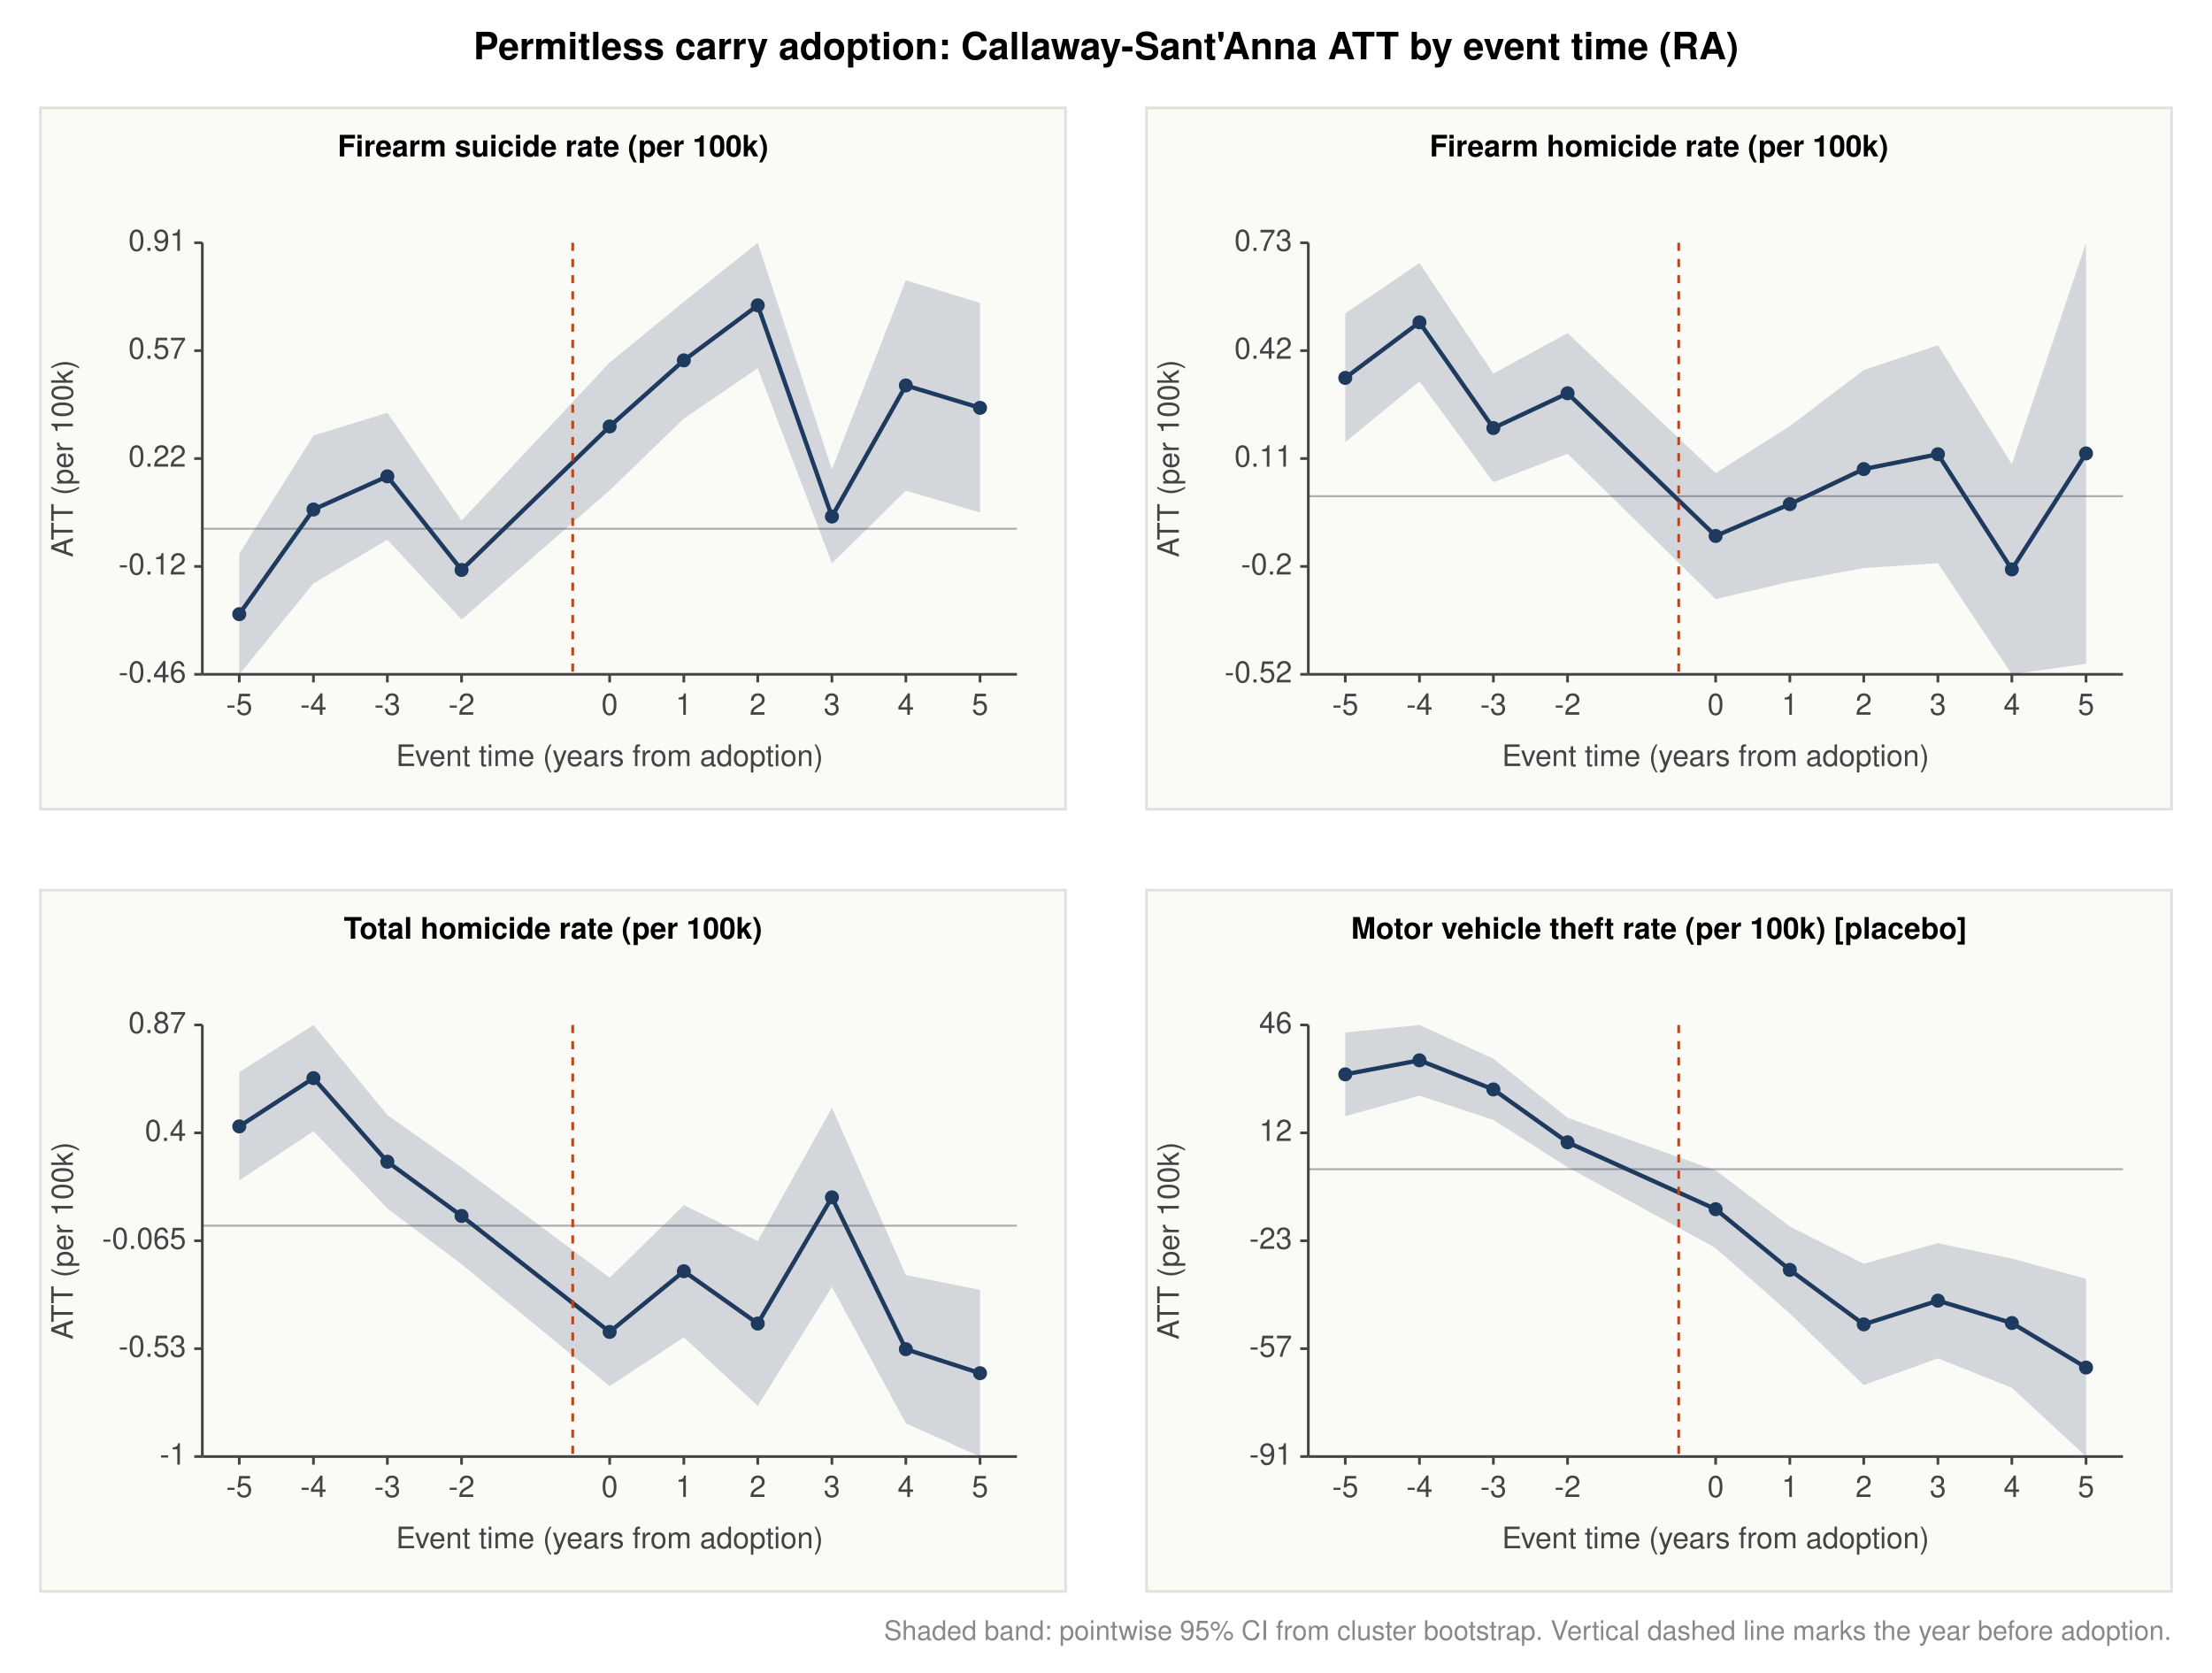
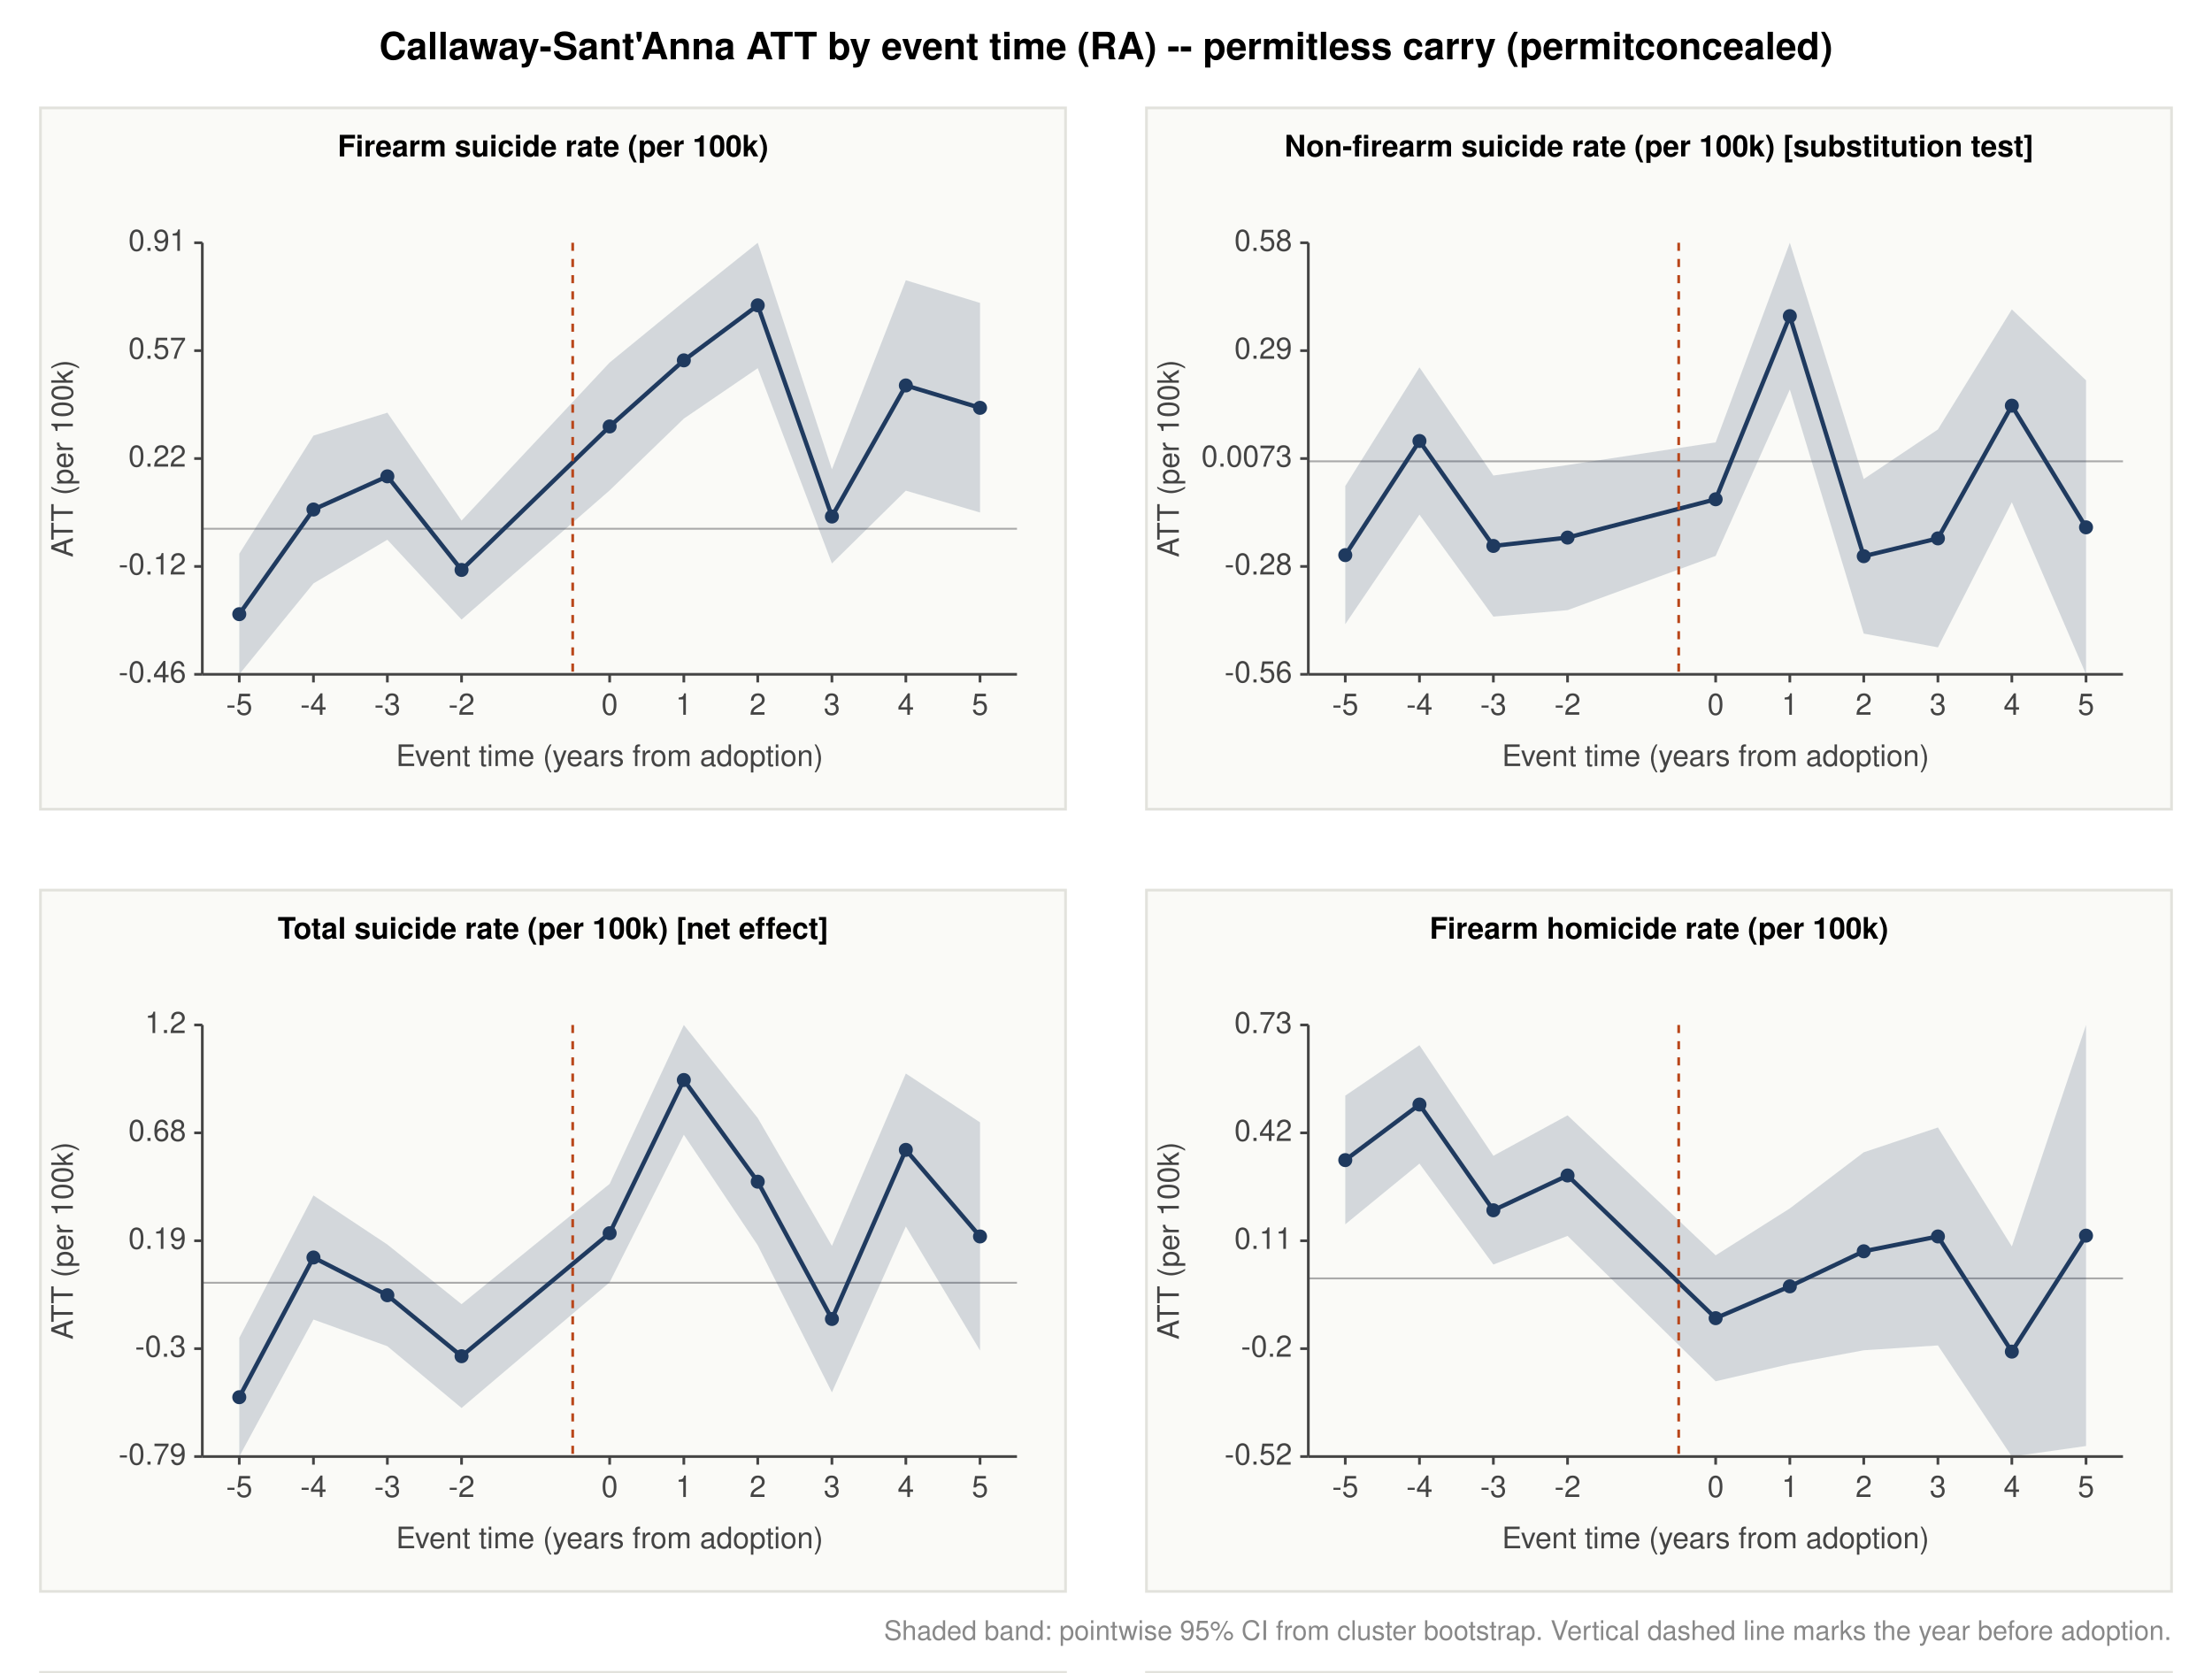
<svg xmlns="http://www.w3.org/2000/svg" viewBox="0 0 820 620" font-family="-apple-system, Segoe UI, Helvetica, Arial, sans-serif" font-size="11">
-   <text x="410.0" y="22" text-anchor="middle" font-size="14" font-weight="600">Permitless carry adoption: Callaway-Sant'Anna ATT by event time (RA)</text>
+   <text x="410.0" y="22" text-anchor="middle" font-size="14" font-weight="600">Callaway-Sant'Anna ATT by event time (RA) -- permitless carry (permitconcealed)</text>
  <rect x="15" y="40" width="380" height="260" fill="#fafaf7" stroke="#e2e2dc" />
  <text x="205.0" y="58" text-anchor="middle" font-weight="600">Firearm suicide rate (per 100k)</text>
  <line x1="75" y1="196.03" x2="377" y2="196.03" stroke="#aaaaaa" stroke-width="0.7" />
  <polygon points="88.7,205.3 116.2,161.5 143.6,153.0 171.1,193.0 226.0,134.4 253.5,111.9 280.9,90.0 308.4,174.0 335.8,103.9 363.3,112.3 363.3,190.0 335.8,181.9 308.4,208.9 280.9,136.5 253.5,155.2 226.0,181.8 171.1,229.7 143.6,200.1 116.2,216.3 88.7,250.0" fill="#1f3a5f" opacity="0.18" />
  <polyline points="88.7,227.7 116.2,188.9 143.6,176.6 171.1,211.3 226.0,158.1 253.5,133.6 280.9,113.2 308.4,191.5 335.8,142.9 363.3,151.2" fill="none" stroke="#1f3a5f" stroke-width="1.6" />
  <circle cx="88.7" cy="227.7" r="2.6" fill="#1f3a5f" />
  <circle cx="116.2" cy="188.9" r="2.6" fill="#1f3a5f" />
  <circle cx="143.6" cy="176.6" r="2.6" fill="#1f3a5f" />
  <circle cx="171.1" cy="211.3" r="2.6" fill="#1f3a5f" />
  <circle cx="226.0" cy="158.1" r="2.6" fill="#1f3a5f" />
  <circle cx="253.5" cy="133.6" r="2.6" fill="#1f3a5f" />
  <circle cx="280.9" cy="113.2" r="2.6" fill="#1f3a5f" />
  <circle cx="308.4" cy="191.5" r="2.6" fill="#1f3a5f" />
  <circle cx="335.8" cy="142.9" r="2.6" fill="#1f3a5f" />
  <circle cx="363.3" cy="151.2" r="2.6" fill="#1f3a5f" />
  <line x1="212.3" y1="90" x2="212.3" y2="250" stroke="#b9461a" stroke-dasharray="3 3" />
  <line x1="75" y1="250" x2="377" y2="250" stroke="#444" />
  <line x1="75" y1="90" x2="75" y2="250" stroke="#444" />
  <line x1="88.7" y1="250" x2="88.7" y2="253" stroke="#444" />
  <text x="88.7" y="265" text-anchor="middle" fill="#444">-5</text>
  <line x1="116.2" y1="250" x2="116.2" y2="253" stroke="#444" />
  <text x="116.2" y="265" text-anchor="middle" fill="#444">-4</text>
  <line x1="143.6" y1="250" x2="143.6" y2="253" stroke="#444" />
  <text x="143.6" y="265" text-anchor="middle" fill="#444">-3</text>
  <line x1="171.1" y1="250" x2="171.1" y2="253" stroke="#444" />
  <text x="171.1" y="265" text-anchor="middle" fill="#444">-2</text>
  <line x1="226.0" y1="250" x2="226.0" y2="253" stroke="#444" />
  <text x="226.0" y="265" text-anchor="middle" fill="#444">0</text>
  <line x1="253.5" y1="250" x2="253.5" y2="253" stroke="#444" />
  <text x="253.5" y="265" text-anchor="middle" fill="#444">1</text>
  <line x1="280.9" y1="250" x2="280.9" y2="253" stroke="#444" />
  <text x="280.9" y="265" text-anchor="middle" fill="#444">2</text>
  <line x1="308.4" y1="250" x2="308.4" y2="253" stroke="#444" />
  <text x="308.4" y="265" text-anchor="middle" fill="#444">3</text>
  <line x1="335.8" y1="250" x2="335.8" y2="253" stroke="#444" />
  <text x="335.8" y="265" text-anchor="middle" fill="#444">4</text>
  <line x1="363.3" y1="250" x2="363.3" y2="253" stroke="#444" />
  <text x="363.3" y="265" text-anchor="middle" fill="#444">5</text>
  <line x1="72" y1="250.0" x2="75" y2="250.0" stroke="#444" />
  <text x="69" y="253.0" text-anchor="end" fill="#444">-0.46</text>
  <line x1="72" y1="210.0" x2="75" y2="210.0" stroke="#444" />
  <text x="69" y="213.0" text-anchor="end" fill="#444">-0.12</text>
  <line x1="72" y1="170.0" x2="75" y2="170.0" stroke="#444" />
  <text x="69" y="173.0" text-anchor="end" fill="#444">0.22</text>
  <line x1="72" y1="130.0" x2="75" y2="130.0" stroke="#444" />
  <text x="69" y="133.0" text-anchor="end" fill="#444">0.57</text>
  <line x1="72" y1="90.0" x2="75" y2="90.0" stroke="#444" />
  <text x="69" y="93.0" text-anchor="end" fill="#444">0.91</text>
  <text x="226.0" y="284" text-anchor="middle" fill="#444">Event time (years from adoption)</text>
  <text x="27" y="170.0" text-anchor="middle" fill="#444" transform="rotate(-90 27 170.0)">ATT (per 100k)</text>
  <rect x="425" y="40" width="380" height="260" fill="#fafaf7" stroke="#e2e2dc" />
-   <text x="615.0" y="58" text-anchor="middle" font-weight="600">Firearm homicide rate (per 100k)</text>
-   <line x1="485" y1="183.956" x2="787" y2="183.956" stroke="#aaaaaa" stroke-width="0.7" />
-   <polygon points="498.7,116.2 526.2,97.5 553.6,138.5 581.1,123.5 636.0,175.4 663.5,158.0 690.9,137.2 718.4,128.0 745.8,172.1 773.3,90.0 773.3,246.1 745.8,250.0 718.4,208.8 690.9,210.6 663.5,215.7 636.0,222.1 581.1,168.2 553.6,178.8 526.2,141.4 498.7,163.9" fill="#1f3a5f" opacity="0.18" />
-   <polyline points="498.7,140.1 526.2,119.5 553.6,158.7 581.1,145.8 636.0,198.7 663.5,186.9 690.9,173.9 718.4,168.4 745.8,211.1 773.3,168.1" fill="none" stroke="#1f3a5f" stroke-width="1.6" />
-   <circle cx="498.7" cy="140.1" r="2.6" fill="#1f3a5f" />
-   <circle cx="526.2" cy="119.5" r="2.6" fill="#1f3a5f" />
-   <circle cx="553.6" cy="158.7" r="2.6" fill="#1f3a5f" />
-   <circle cx="581.1" cy="145.8" r="2.6" fill="#1f3a5f" />
-   <circle cx="636.0" cy="198.7" r="2.6" fill="#1f3a5f" />
-   <circle cx="663.5" cy="186.9" r="2.6" fill="#1f3a5f" />
-   <circle cx="690.9" cy="173.9" r="2.6" fill="#1f3a5f" />
-   <circle cx="718.4" cy="168.4" r="2.6" fill="#1f3a5f" />
-   <circle cx="745.8" cy="211.1" r="2.6" fill="#1f3a5f" />
-   <circle cx="773.3" cy="168.1" r="2.6" fill="#1f3a5f" />
+   <text x="615.0" y="58" text-anchor="middle" font-weight="600">Non-firearm suicide rate (per 100k) [substitution test]</text>
+   <line x1="485" y1="171.03" x2="787" y2="171.03" stroke="#aaaaaa" stroke-width="0.7" />
+   <polygon points="498.7,180.2 526.2,136.2 553.6,176.3 581.1,172.4 636.0,164.0 663.5,90.0 690.9,177.6 718.4,159.2 745.8,114.7 773.3,141.0 773.3,250.0 745.8,186.2 718.4,240.0 690.9,234.9 663.5,144.4 636.0,206.1 581.1,226.2 553.6,228.6 526.2,190.8 498.7,231.4" fill="#1f3a5f" opacity="0.18" />
+   <polyline points="498.7,205.8 526.2,163.5 553.6,202.4 581.1,199.3 636.0,185.1 663.5,117.2 690.9,206.2 718.4,199.6 745.8,150.4 773.3,195.5" fill="none" stroke="#1f3a5f" stroke-width="1.6" />
+   <circle cx="498.7" cy="205.8" r="2.6" fill="#1f3a5f" />
+   <circle cx="526.2" cy="163.5" r="2.6" fill="#1f3a5f" />
+   <circle cx="553.6" cy="202.4" r="2.6" fill="#1f3a5f" />
+   <circle cx="581.1" cy="199.3" r="2.6" fill="#1f3a5f" />
+   <circle cx="636.0" cy="185.1" r="2.6" fill="#1f3a5f" />
+   <circle cx="663.5" cy="117.2" r="2.6" fill="#1f3a5f" />
+   <circle cx="690.9" cy="206.2" r="2.6" fill="#1f3a5f" />
+   <circle cx="718.4" cy="199.6" r="2.6" fill="#1f3a5f" />
+   <circle cx="745.8" cy="150.4" r="2.6" fill="#1f3a5f" />
+   <circle cx="773.3" cy="195.5" r="2.6" fill="#1f3a5f" />
  <line x1="622.3" y1="90" x2="622.3" y2="250" stroke="#b9461a" stroke-dasharray="3 3" />
  <line x1="485" y1="250" x2="787" y2="250" stroke="#444" />
  <line x1="485" y1="90" x2="485" y2="250" stroke="#444" />
  <line x1="498.7" y1="250" x2="498.7" y2="253" stroke="#444" />
  <text x="498.7" y="265" text-anchor="middle" fill="#444">-5</text>
  <line x1="526.2" y1="250" x2="526.2" y2="253" stroke="#444" />
  <text x="526.2" y="265" text-anchor="middle" fill="#444">-4</text>
  <line x1="553.6" y1="250" x2="553.6" y2="253" stroke="#444" />
  <text x="553.6" y="265" text-anchor="middle" fill="#444">-3</text>
  <line x1="581.1" y1="250" x2="581.1" y2="253" stroke="#444" />
  <text x="581.1" y="265" text-anchor="middle" fill="#444">-2</text>
  <line x1="636.0" y1="250" x2="636.0" y2="253" stroke="#444" />
  <text x="636.0" y="265" text-anchor="middle" fill="#444">0</text>
  <line x1="663.5" y1="250" x2="663.5" y2="253" stroke="#444" />
  <text x="663.5" y="265" text-anchor="middle" fill="#444">1</text>
  <line x1="690.9" y1="250" x2="690.9" y2="253" stroke="#444" />
  <text x="690.9" y="265" text-anchor="middle" fill="#444">2</text>
  <line x1="718.4" y1="250" x2="718.4" y2="253" stroke="#444" />
  <text x="718.4" y="265" text-anchor="middle" fill="#444">3</text>
  <line x1="745.8" y1="250" x2="745.8" y2="253" stroke="#444" />
  <text x="745.8" y="265" text-anchor="middle" fill="#444">4</text>
  <line x1="773.3" y1="250" x2="773.3" y2="253" stroke="#444" />
  <text x="773.3" y="265" text-anchor="middle" fill="#444">5</text>
  <line x1="482" y1="250.0" x2="485" y2="250.0" stroke="#444" />
-   <text x="479" y="253.0" text-anchor="end" fill="#444">-0.52</text>
+   <text x="479" y="253.0" text-anchor="end" fill="#444">-0.56</text>
  <line x1="482" y1="210.0" x2="485" y2="210.0" stroke="#444" />
-   <text x="479" y="213.0" text-anchor="end" fill="#444">-0.2</text>
+   <text x="479" y="213.0" text-anchor="end" fill="#444">-0.28</text>
  <line x1="482" y1="170.0" x2="485" y2="170.0" stroke="#444" />
-   <text x="479" y="173.0" text-anchor="end" fill="#444">0.11</text>
+   <text x="479" y="173.0" text-anchor="end" fill="#444">0.0073</text>
  <line x1="482" y1="130.0" x2="485" y2="130.0" stroke="#444" />
-   <text x="479" y="133.0" text-anchor="end" fill="#444">0.42</text>
+   <text x="479" y="133.0" text-anchor="end" fill="#444">0.29</text>
  <line x1="482" y1="90.0" x2="485" y2="90.0" stroke="#444" />
-   <text x="479" y="93.0" text-anchor="end" fill="#444">0.73</text>
+   <text x="479" y="93.0" text-anchor="end" fill="#444">0.58</text>
  <text x="636.0" y="284" text-anchor="middle" fill="#444">Event time (years from adoption)</text>
  <text x="437" y="170.0" text-anchor="middle" fill="#444" transform="rotate(-90 437 170.0)">ATT (per 100k)</text>
  <rect x="15" y="330" width="380" height="260" fill="#fafaf7" stroke="#e2e2dc" />
-   <text x="205.0" y="348" text-anchor="middle" font-weight="600">Total homicide rate (per 100k)</text>
-   <line x1="75" y1="454.411" x2="377" y2="454.411" stroke="#aaaaaa" stroke-width="0.7" />
-   <polygon points="88.7,397.5 116.2,380.0 143.6,413.4 171.1,432.8 226.0,473.7 253.5,446.8 280.9,460.1 308.4,410.7 335.8,472.7 363.3,478.2 363.3,540.0 335.8,527.7 308.4,477.1 280.9,521.2 253.5,495.8 226.0,513.9 171.1,468.7 143.6,448.0 116.2,419.4 88.7,437.6" fill="#1f3a5f" opacity="0.18" />
-   <polyline points="88.7,417.6 116.2,399.7 143.6,430.7 171.1,450.8 226.0,493.8 253.5,471.3 280.9,490.7 308.4,443.9 335.8,500.2 363.3,509.1" fill="none" stroke="#1f3a5f" stroke-width="1.6" />
-   <circle cx="88.7" cy="417.6" r="2.6" fill="#1f3a5f" />
-   <circle cx="116.2" cy="399.7" r="2.6" fill="#1f3a5f" />
-   <circle cx="143.6" cy="430.7" r="2.6" fill="#1f3a5f" />
-   <circle cx="171.1" cy="450.8" r="2.6" fill="#1f3a5f" />
-   <circle cx="226.0" cy="493.8" r="2.6" fill="#1f3a5f" />
-   <circle cx="253.5" cy="471.3" r="2.6" fill="#1f3a5f" />
-   <circle cx="280.9" cy="490.7" r="2.6" fill="#1f3a5f" />
-   <circle cx="308.4" cy="443.9" r="2.6" fill="#1f3a5f" />
-   <circle cx="335.8" cy="500.2" r="2.6" fill="#1f3a5f" />
-   <circle cx="363.3" cy="509.1" r="2.6" fill="#1f3a5f" />
+   <text x="205.0" y="348" text-anchor="middle" font-weight="600">Total suicide rate (per 100k) [net effect]</text>
+   <line x1="75" y1="475.569" x2="377" y2="475.569" stroke="#aaaaaa" stroke-width="0.7" />
+   <polygon points="88.7,496.0 116.2,443.2 143.6,461.4 171.1,483.5 226.0,438.9 253.5,380.0 280.9,414.5 308.4,461.9 335.8,398.0 363.3,416.1 363.3,500.7 335.8,454.7 308.4,516.2 280.9,461.7 253.5,420.7 226.0,475.4 171.1,522.0 143.6,499.1 116.2,489.2 88.7,540.0" fill="#1f3a5f" opacity="0.18" />
+   <polyline points="88.7,518.0 116.2,466.2 143.6,480.2 171.1,502.8 226.0,457.2 253.5,400.4 280.9,438.1 308.4,489.0 335.8,426.3 363.3,458.4" fill="none" stroke="#1f3a5f" stroke-width="1.6" />
+   <circle cx="88.7" cy="518.0" r="2.6" fill="#1f3a5f" />
+   <circle cx="116.2" cy="466.2" r="2.6" fill="#1f3a5f" />
+   <circle cx="143.6" cy="480.2" r="2.6" fill="#1f3a5f" />
+   <circle cx="171.1" cy="502.8" r="2.6" fill="#1f3a5f" />
+   <circle cx="226.0" cy="457.2" r="2.6" fill="#1f3a5f" />
+   <circle cx="253.5" cy="400.4" r="2.6" fill="#1f3a5f" />
+   <circle cx="280.9" cy="438.1" r="2.6" fill="#1f3a5f" />
+   <circle cx="308.4" cy="489.0" r="2.6" fill="#1f3a5f" />
+   <circle cx="335.8" cy="426.3" r="2.6" fill="#1f3a5f" />
+   <circle cx="363.3" cy="458.4" r="2.6" fill="#1f3a5f" />
  <line x1="212.3" y1="380" x2="212.3" y2="540" stroke="#b9461a" stroke-dasharray="3 3" />
  <line x1="75" y1="540" x2="377" y2="540" stroke="#444" />
  <line x1="75" y1="380" x2="75" y2="540" stroke="#444" />
  <line x1="88.7" y1="540" x2="88.7" y2="543" stroke="#444" />
  <text x="88.7" y="555" text-anchor="middle" fill="#444">-5</text>
  <line x1="116.2" y1="540" x2="116.2" y2="543" stroke="#444" />
  <text x="116.2" y="555" text-anchor="middle" fill="#444">-4</text>
  <line x1="143.6" y1="540" x2="143.6" y2="543" stroke="#444" />
  <text x="143.6" y="555" text-anchor="middle" fill="#444">-3</text>
  <line x1="171.1" y1="540" x2="171.1" y2="543" stroke="#444" />
  <text x="171.1" y="555" text-anchor="middle" fill="#444">-2</text>
  <line x1="226.0" y1="540" x2="226.0" y2="543" stroke="#444" />
  <text x="226.0" y="555" text-anchor="middle" fill="#444">0</text>
  <line x1="253.5" y1="540" x2="253.5" y2="543" stroke="#444" />
  <text x="253.5" y="555" text-anchor="middle" fill="#444">1</text>
  <line x1="280.9" y1="540" x2="280.9" y2="543" stroke="#444" />
  <text x="280.9" y="555" text-anchor="middle" fill="#444">2</text>
  <line x1="308.4" y1="540" x2="308.4" y2="543" stroke="#444" />
  <text x="308.4" y="555" text-anchor="middle" fill="#444">3</text>
  <line x1="335.8" y1="540" x2="335.8" y2="543" stroke="#444" />
  <text x="335.8" y="555" text-anchor="middle" fill="#444">4</text>
  <line x1="363.3" y1="540" x2="363.3" y2="543" stroke="#444" />
  <text x="363.3" y="555" text-anchor="middle" fill="#444">5</text>
  <line x1="72" y1="540.0" x2="75" y2="540.0" stroke="#444" />
-   <text x="69" y="543.0" text-anchor="end" fill="#444">-1</text>
+   <text x="69" y="543.0" text-anchor="end" fill="#444">-0.79</text>
  <line x1="72" y1="500.0" x2="75" y2="500.0" stroke="#444" />
-   <text x="69" y="503.0" text-anchor="end" fill="#444">-0.53</text>
+   <text x="69" y="503.0" text-anchor="end" fill="#444">-0.3</text>
  <line x1="72" y1="460.0" x2="75" y2="460.0" stroke="#444" />
-   <text x="69" y="463.0" text-anchor="end" fill="#444">-0.065</text>
+   <text x="69" y="463.0" text-anchor="end" fill="#444">0.19</text>
  <line x1="72" y1="420.0" x2="75" y2="420.0" stroke="#444" />
-   <text x="69" y="423.0" text-anchor="end" fill="#444">0.4</text>
+   <text x="69" y="423.0" text-anchor="end" fill="#444">0.68</text>
  <line x1="72" y1="380.0" x2="75" y2="380.0" stroke="#444" />
-   <text x="69" y="383.0" text-anchor="end" fill="#444">0.87</text>
+   <text x="69" y="383.0" text-anchor="end" fill="#444">1.2</text>
  <text x="226.0" y="574" text-anchor="middle" fill="#444">Event time (years from adoption)</text>
  <text x="27" y="460.0" text-anchor="middle" fill="#444" transform="rotate(-90 27 460.0)">ATT (per 100k)</text>
  <rect x="425" y="330" width="380" height="260" fill="#fafaf7" stroke="#e2e2dc" />
-   <text x="615.0" y="348" text-anchor="middle" font-weight="600">Motor vehicle theft rate (per 100k) [placebo]</text>
-   <line x1="485" y1="433.462" x2="787" y2="433.462" stroke="#aaaaaa" stroke-width="0.7" />
-   <polygon points="498.7,382.8 526.2,380.0 553.6,392.5 581.1,414.4 636.0,433.9 663.5,454.7 690.9,468.5 718.4,460.9 745.8,466.6 773.3,474.1 773.3,540.0 745.8,514.5 718.4,503.6 690.9,513.5 663.5,487.0 636.0,462.7 581.1,432.7 553.6,415.2 526.2,406.2 498.7,413.8" fill="#1f3a5f" opacity="0.18" />
-   <polyline points="498.7,398.3 526.2,393.1 553.6,403.9 581.1,423.5 636.0,448.3 663.5,470.8 690.9,491.0 718.4,482.2 745.8,490.5 773.3,507.0" fill="none" stroke="#1f3a5f" stroke-width="1.6" />
-   <circle cx="498.7" cy="398.3" r="2.6" fill="#1f3a5f" />
-   <circle cx="526.2" cy="393.1" r="2.6" fill="#1f3a5f" />
-   <circle cx="553.6" cy="403.9" r="2.6" fill="#1f3a5f" />
-   <circle cx="581.1" cy="423.5" r="2.6" fill="#1f3a5f" />
-   <circle cx="636.0" cy="448.3" r="2.6" fill="#1f3a5f" />
-   <circle cx="663.5" cy="470.8" r="2.6" fill="#1f3a5f" />
-   <circle cx="690.9" cy="491.0" r="2.6" fill="#1f3a5f" />
-   <circle cx="718.4" cy="482.2" r="2.6" fill="#1f3a5f" />
-   <circle cx="745.8" cy="490.5" r="2.6" fill="#1f3a5f" />
-   <circle cx="773.3" cy="507.0" r="2.6" fill="#1f3a5f" />
+   <text x="615.0" y="348" text-anchor="middle" font-weight="600">Firearm homicide rate (per 100k)</text>
+   <line x1="485" y1="473.956" x2="787" y2="473.956" stroke="#aaaaaa" stroke-width="0.7" />
+   <polygon points="498.7,406.2 526.2,387.5 553.6,428.5 581.1,413.5 636.0,465.4 663.5,448.0 690.9,427.2 718.4,418.0 745.8,462.1 773.3,380.0 773.3,536.1 745.8,540.0 718.4,498.8 690.9,500.6 663.5,505.7 636.0,512.1 581.1,458.2 553.6,468.8 526.2,431.4 498.7,453.9" fill="#1f3a5f" opacity="0.18" />
+   <polyline points="498.7,430.1 526.2,409.5 553.6,448.7 581.1,435.8 636.0,488.7 663.5,476.9 690.9,463.9 718.4,458.4 745.8,501.1 773.3,458.1" fill="none" stroke="#1f3a5f" stroke-width="1.6" />
+   <circle cx="498.7" cy="430.1" r="2.6" fill="#1f3a5f" />
+   <circle cx="526.2" cy="409.5" r="2.6" fill="#1f3a5f" />
+   <circle cx="553.6" cy="448.7" r="2.6" fill="#1f3a5f" />
+   <circle cx="581.1" cy="435.8" r="2.6" fill="#1f3a5f" />
+   <circle cx="636.0" cy="488.7" r="2.6" fill="#1f3a5f" />
+   <circle cx="663.5" cy="476.9" r="2.6" fill="#1f3a5f" />
+   <circle cx="690.9" cy="463.9" r="2.6" fill="#1f3a5f" />
+   <circle cx="718.4" cy="458.4" r="2.6" fill="#1f3a5f" />
+   <circle cx="745.8" cy="501.1" r="2.6" fill="#1f3a5f" />
+   <circle cx="773.3" cy="458.1" r="2.6" fill="#1f3a5f" />
  <line x1="622.3" y1="380" x2="622.3" y2="540" stroke="#b9461a" stroke-dasharray="3 3" />
  <line x1="485" y1="540" x2="787" y2="540" stroke="#444" />
  <line x1="485" y1="380" x2="485" y2="540" stroke="#444" />
  <line x1="498.7" y1="540" x2="498.7" y2="543" stroke="#444" />
  <text x="498.7" y="555" text-anchor="middle" fill="#444">-5</text>
  <line x1="526.2" y1="540" x2="526.2" y2="543" stroke="#444" />
  <text x="526.2" y="555" text-anchor="middle" fill="#444">-4</text>
  <line x1="553.6" y1="540" x2="553.6" y2="543" stroke="#444" />
  <text x="553.6" y="555" text-anchor="middle" fill="#444">-3</text>
  <line x1="581.1" y1="540" x2="581.1" y2="543" stroke="#444" />
  <text x="581.1" y="555" text-anchor="middle" fill="#444">-2</text>
  <line x1="636.0" y1="540" x2="636.0" y2="543" stroke="#444" />
  <text x="636.0" y="555" text-anchor="middle" fill="#444">0</text>
  <line x1="663.5" y1="540" x2="663.5" y2="543" stroke="#444" />
  <text x="663.5" y="555" text-anchor="middle" fill="#444">1</text>
  <line x1="690.9" y1="540" x2="690.9" y2="543" stroke="#444" />
  <text x="690.9" y="555" text-anchor="middle" fill="#444">2</text>
  <line x1="718.4" y1="540" x2="718.4" y2="543" stroke="#444" />
  <text x="718.4" y="555" text-anchor="middle" fill="#444">3</text>
  <line x1="745.8" y1="540" x2="745.8" y2="543" stroke="#444" />
  <text x="745.8" y="555" text-anchor="middle" fill="#444">4</text>
  <line x1="773.3" y1="540" x2="773.3" y2="543" stroke="#444" />
  <text x="773.3" y="555" text-anchor="middle" fill="#444">5</text>
  <line x1="482" y1="540.0" x2="485" y2="540.0" stroke="#444" />
-   <text x="479" y="543.0" text-anchor="end" fill="#444">-91</text>
+   <text x="479" y="543.0" text-anchor="end" fill="#444">-0.52</text>
  <line x1="482" y1="500.0" x2="485" y2="500.0" stroke="#444" />
-   <text x="479" y="503.0" text-anchor="end" fill="#444">-57</text>
+   <text x="479" y="503.0" text-anchor="end" fill="#444">-0.2</text>
  <line x1="482" y1="460.0" x2="485" y2="460.0" stroke="#444" />
-   <text x="479" y="463.0" text-anchor="end" fill="#444">-23</text>
+   <text x="479" y="463.0" text-anchor="end" fill="#444">0.11</text>
  <line x1="482" y1="420.0" x2="485" y2="420.0" stroke="#444" />
-   <text x="479" y="423.0" text-anchor="end" fill="#444">12</text>
+   <text x="479" y="423.0" text-anchor="end" fill="#444">0.42</text>
  <line x1="482" y1="380.0" x2="485" y2="380.0" stroke="#444" />
-   <text x="479" y="383.0" text-anchor="end" fill="#444">46</text>
+   <text x="479" y="383.0" text-anchor="end" fill="#444">0.73</text>
  <text x="636.0" y="574" text-anchor="middle" fill="#444">Event time (years from adoption)</text>
  <text x="437" y="460.0" text-anchor="middle" fill="#444" transform="rotate(-90 437 460.0)">ATT (per 100k)</text>
+   <rect x="15" y="620" width="380" height="260" fill="#fafaf7" stroke="#e2e2dc" />
+   <text x="205.0" y="638" text-anchor="middle" font-weight="600">Total homicide rate (per 100k)</text>
+   <line x1="75" y1="744.411" x2="377" y2="744.411" stroke="#aaaaaa" stroke-width="0.7" />
+   <polygon points="88.7,687.5 116.2,670.0 143.6,703.4 171.1,722.8 226.0,763.7 253.5,736.8 280.9,750.1 308.4,700.7 335.8,762.7 363.3,768.2 363.3,830.0 335.8,817.7 308.4,767.1 280.9,811.2 253.5,785.8 226.0,803.9 171.1,758.7 143.6,738.0 116.2,709.4 88.7,727.6" fill="#1f3a5f" opacity="0.18" />
+   <polyline points="88.7,707.6 116.2,689.7 143.6,720.7 171.1,740.8 226.0,783.8 253.5,761.3 280.9,780.7 308.4,733.9 335.8,790.2 363.3,799.1" fill="none" stroke="#1f3a5f" stroke-width="1.6" />
+   <circle cx="88.7" cy="707.6" r="2.6" fill="#1f3a5f" />
+   <circle cx="116.2" cy="689.7" r="2.6" fill="#1f3a5f" />
+   <circle cx="143.6" cy="720.7" r="2.6" fill="#1f3a5f" />
+   <circle cx="171.1" cy="740.8" r="2.6" fill="#1f3a5f" />
+   <circle cx="226.0" cy="783.8" r="2.6" fill="#1f3a5f" />
+   <circle cx="253.5" cy="761.3" r="2.6" fill="#1f3a5f" />
+   <circle cx="280.9" cy="780.7" r="2.6" fill="#1f3a5f" />
+   <circle cx="308.4" cy="733.9" r="2.6" fill="#1f3a5f" />
+   <circle cx="335.8" cy="790.2" r="2.6" fill="#1f3a5f" />
+   <circle cx="363.3" cy="799.1" r="2.6" fill="#1f3a5f" />
+   <line x1="212.3" y1="670" x2="212.3" y2="830" stroke="#b9461a" stroke-dasharray="3 3" />
+   <line x1="75" y1="830" x2="377" y2="830" stroke="#444" />
+   <line x1="75" y1="670" x2="75" y2="830" stroke="#444" />
+   <line x1="88.7" y1="830" x2="88.7" y2="833" stroke="#444" />
+   <text x="88.7" y="845" text-anchor="middle" fill="#444">-5</text>
+   <line x1="116.2" y1="830" x2="116.2" y2="833" stroke="#444" />
+   <text x="116.2" y="845" text-anchor="middle" fill="#444">-4</text>
+   <line x1="143.6" y1="830" x2="143.6" y2="833" stroke="#444" />
+   <text x="143.6" y="845" text-anchor="middle" fill="#444">-3</text>
+   <line x1="171.1" y1="830" x2="171.1" y2="833" stroke="#444" />
+   <text x="171.1" y="845" text-anchor="middle" fill="#444">-2</text>
+   <line x1="226.0" y1="830" x2="226.0" y2="833" stroke="#444" />
+   <text x="226.0" y="845" text-anchor="middle" fill="#444">0</text>
+   <line x1="253.5" y1="830" x2="253.5" y2="833" stroke="#444" />
+   <text x="253.5" y="845" text-anchor="middle" fill="#444">1</text>
+   <line x1="280.9" y1="830" x2="280.9" y2="833" stroke="#444" />
+   <text x="280.9" y="845" text-anchor="middle" fill="#444">2</text>
+   <line x1="308.4" y1="830" x2="308.4" y2="833" stroke="#444" />
+   <text x="308.4" y="845" text-anchor="middle" fill="#444">3</text>
+   <line x1="335.8" y1="830" x2="335.8" y2="833" stroke="#444" />
+   <text x="335.8" y="845" text-anchor="middle" fill="#444">4</text>
+   <line x1="363.3" y1="830" x2="363.3" y2="833" stroke="#444" />
+   <text x="363.3" y="845" text-anchor="middle" fill="#444">5</text>
+   <line x1="72" y1="830.0" x2="75" y2="830.0" stroke="#444" />
+   <text x="69" y="833.0" text-anchor="end" fill="#444">-1</text>
+   <line x1="72" y1="790.0" x2="75" y2="790.0" stroke="#444" />
+   <text x="69" y="793.0" text-anchor="end" fill="#444">-0.53</text>
+   <line x1="72" y1="750.0" x2="75" y2="750.0" stroke="#444" />
+   <text x="69" y="753.0" text-anchor="end" fill="#444">-0.065</text>
+   <line x1="72" y1="710.0" x2="75" y2="710.0" stroke="#444" />
+   <text x="69" y="713.0" text-anchor="end" fill="#444">0.4</text>
+   <line x1="72" y1="670.0" x2="75" y2="670.0" stroke="#444" />
+   <text x="69" y="673.0" text-anchor="end" fill="#444">0.87</text>
+   <text x="226.0" y="864" text-anchor="middle" fill="#444">Event time (years from adoption)</text>
+   <text x="27" y="750.0" text-anchor="middle" fill="#444" transform="rotate(-90 27 750.0)">ATT (per 100k)</text>
+   <rect x="425" y="620" width="380" height="260" fill="#fafaf7" stroke="#e2e2dc" />
+   <text x="615.0" y="638" text-anchor="middle" font-weight="600">Motor vehicle theft rate (per 100k) [placebo]</text>
+   <line x1="485" y1="723.462" x2="787" y2="723.462" stroke="#aaaaaa" stroke-width="0.7" />
+   <polygon points="498.7,672.8 526.2,670.0 553.6,682.5 581.1,704.4 636.0,723.9 663.5,744.7 690.9,758.5 718.4,750.9 745.8,756.6 773.3,764.1 773.3,830.0 745.8,804.5 718.4,793.6 690.9,803.5 663.5,777.0 636.0,752.7 581.1,722.7 553.6,705.2 526.2,696.2 498.7,703.8" fill="#1f3a5f" opacity="0.18" />
+   <polyline points="498.7,688.3 526.2,683.1 553.6,693.9 581.1,713.5 636.0,738.3 663.5,760.8 690.9,781.0 718.4,772.2 745.8,780.5 773.3,797.0" fill="none" stroke="#1f3a5f" stroke-width="1.6" />
+   <circle cx="498.7" cy="688.3" r="2.6" fill="#1f3a5f" />
+   <circle cx="526.2" cy="683.1" r="2.6" fill="#1f3a5f" />
+   <circle cx="553.6" cy="693.9" r="2.6" fill="#1f3a5f" />
+   <circle cx="581.1" cy="713.5" r="2.6" fill="#1f3a5f" />
+   <circle cx="636.0" cy="738.3" r="2.6" fill="#1f3a5f" />
+   <circle cx="663.5" cy="760.8" r="2.6" fill="#1f3a5f" />
+   <circle cx="690.9" cy="781.0" r="2.6" fill="#1f3a5f" />
+   <circle cx="718.4" cy="772.2" r="2.6" fill="#1f3a5f" />
+   <circle cx="745.8" cy="780.5" r="2.6" fill="#1f3a5f" />
+   <circle cx="773.3" cy="797.0" r="2.6" fill="#1f3a5f" />
+   <line x1="622.3" y1="670" x2="622.3" y2="830" stroke="#b9461a" stroke-dasharray="3 3" />
+   <line x1="485" y1="830" x2="787" y2="830" stroke="#444" />
+   <line x1="485" y1="670" x2="485" y2="830" stroke="#444" />
+   <line x1="498.7" y1="830" x2="498.7" y2="833" stroke="#444" />
+   <text x="498.7" y="845" text-anchor="middle" fill="#444">-5</text>
+   <line x1="526.2" y1="830" x2="526.2" y2="833" stroke="#444" />
+   <text x="526.2" y="845" text-anchor="middle" fill="#444">-4</text>
+   <line x1="553.6" y1="830" x2="553.6" y2="833" stroke="#444" />
+   <text x="553.6" y="845" text-anchor="middle" fill="#444">-3</text>
+   <line x1="581.1" y1="830" x2="581.1" y2="833" stroke="#444" />
+   <text x="581.1" y="845" text-anchor="middle" fill="#444">-2</text>
+   <line x1="636.0" y1="830" x2="636.0" y2="833" stroke="#444" />
+   <text x="636.0" y="845" text-anchor="middle" fill="#444">0</text>
+   <line x1="663.5" y1="830" x2="663.5" y2="833" stroke="#444" />
+   <text x="663.5" y="845" text-anchor="middle" fill="#444">1</text>
+   <line x1="690.9" y1="830" x2="690.9" y2="833" stroke="#444" />
+   <text x="690.9" y="845" text-anchor="middle" fill="#444">2</text>
+   <line x1="718.4" y1="830" x2="718.4" y2="833" stroke="#444" />
+   <text x="718.4" y="845" text-anchor="middle" fill="#444">3</text>
+   <line x1="745.8" y1="830" x2="745.8" y2="833" stroke="#444" />
+   <text x="745.8" y="845" text-anchor="middle" fill="#444">4</text>
+   <line x1="773.3" y1="830" x2="773.3" y2="833" stroke="#444" />
+   <text x="773.3" y="845" text-anchor="middle" fill="#444">5</text>
+   <line x1="482" y1="830.0" x2="485" y2="830.0" stroke="#444" />
+   <text x="479" y="833.0" text-anchor="end" fill="#444">-91</text>
+   <line x1="482" y1="790.0" x2="485" y2="790.0" stroke="#444" />
+   <text x="479" y="793.0" text-anchor="end" fill="#444">-57</text>
+   <line x1="482" y1="750.0" x2="485" y2="750.0" stroke="#444" />
+   <text x="479" y="753.0" text-anchor="end" fill="#444">-23</text>
+   <line x1="482" y1="710.0" x2="485" y2="710.0" stroke="#444" />
+   <text x="479" y="713.0" text-anchor="end" fill="#444">12</text>
+   <line x1="482" y1="670.0" x2="485" y2="670.0" stroke="#444" />
+   <text x="479" y="673.0" text-anchor="end" fill="#444">46</text>
+   <text x="636.0" y="864" text-anchor="middle" fill="#444">Event time (years from adoption)</text>
+   <text x="437" y="750.0" text-anchor="middle" fill="#444" transform="rotate(-90 437 750.0)">ATT (per 100k)</text>
  <text x="805" y="608" text-anchor="end" fill="#888" font-size="10">Shaded band: pointwise 95% CI from cluster bootstrap. Vertical dashed line marks the year before adoption.</text>
</svg>
